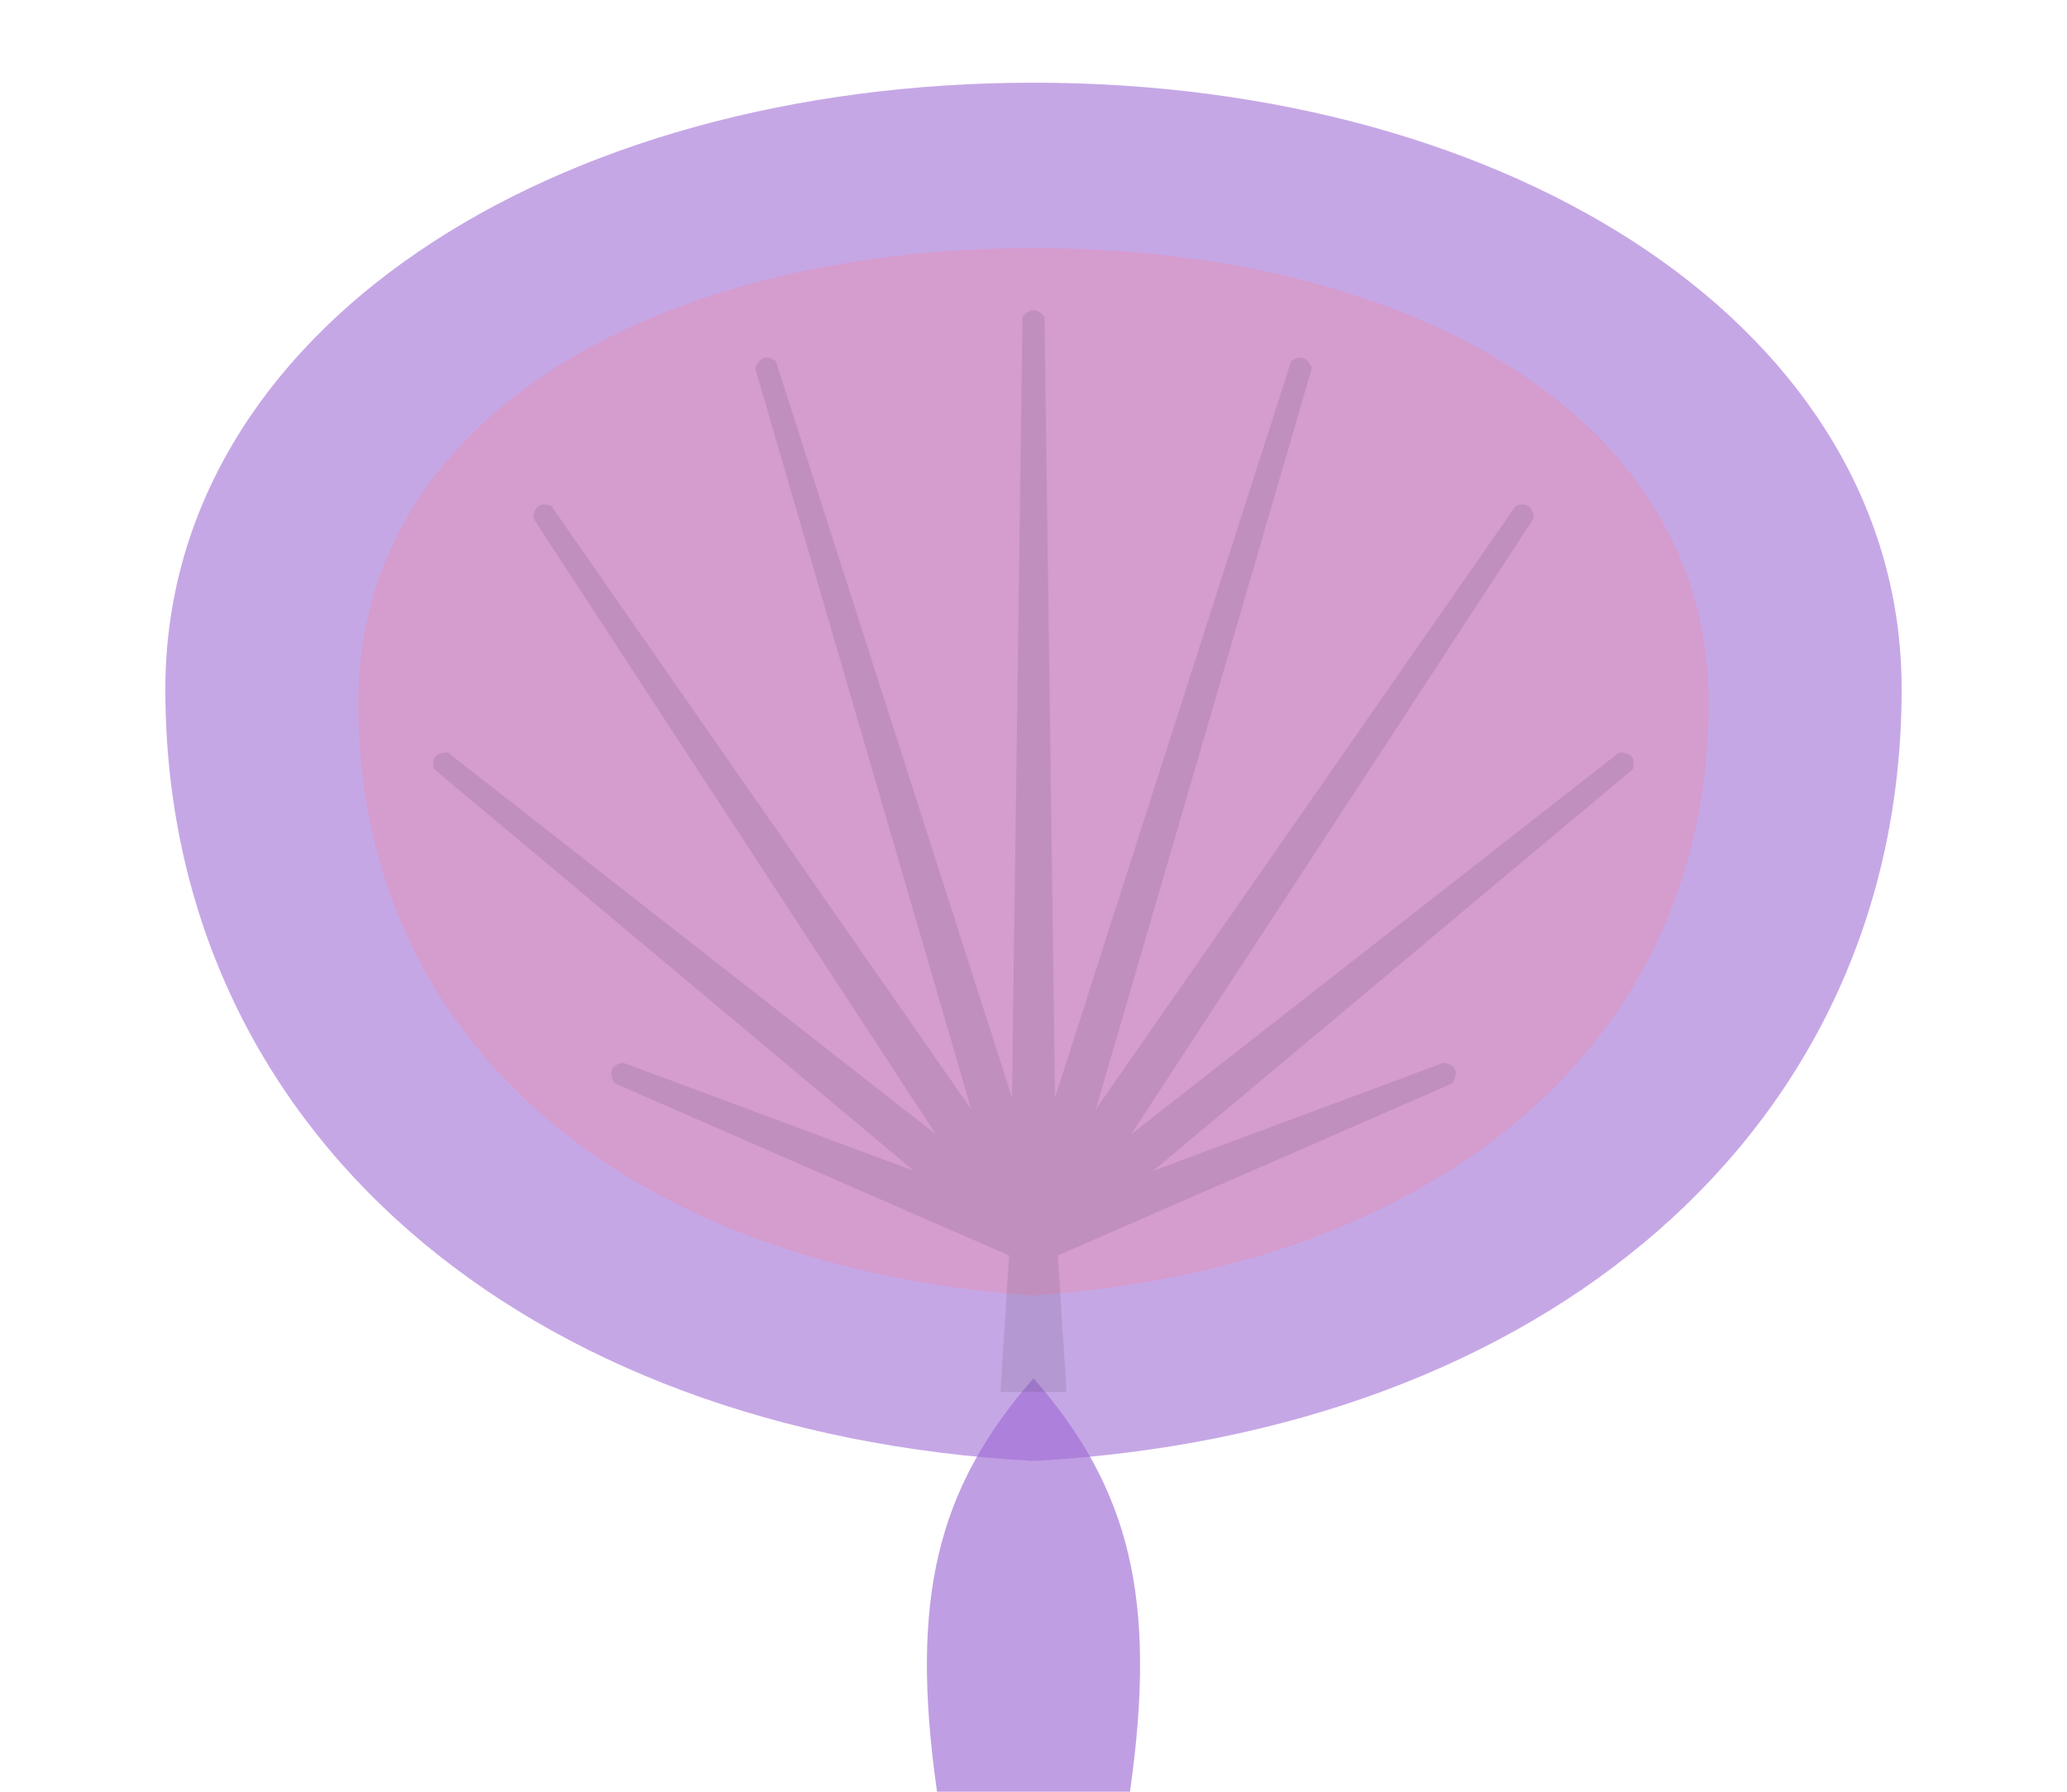
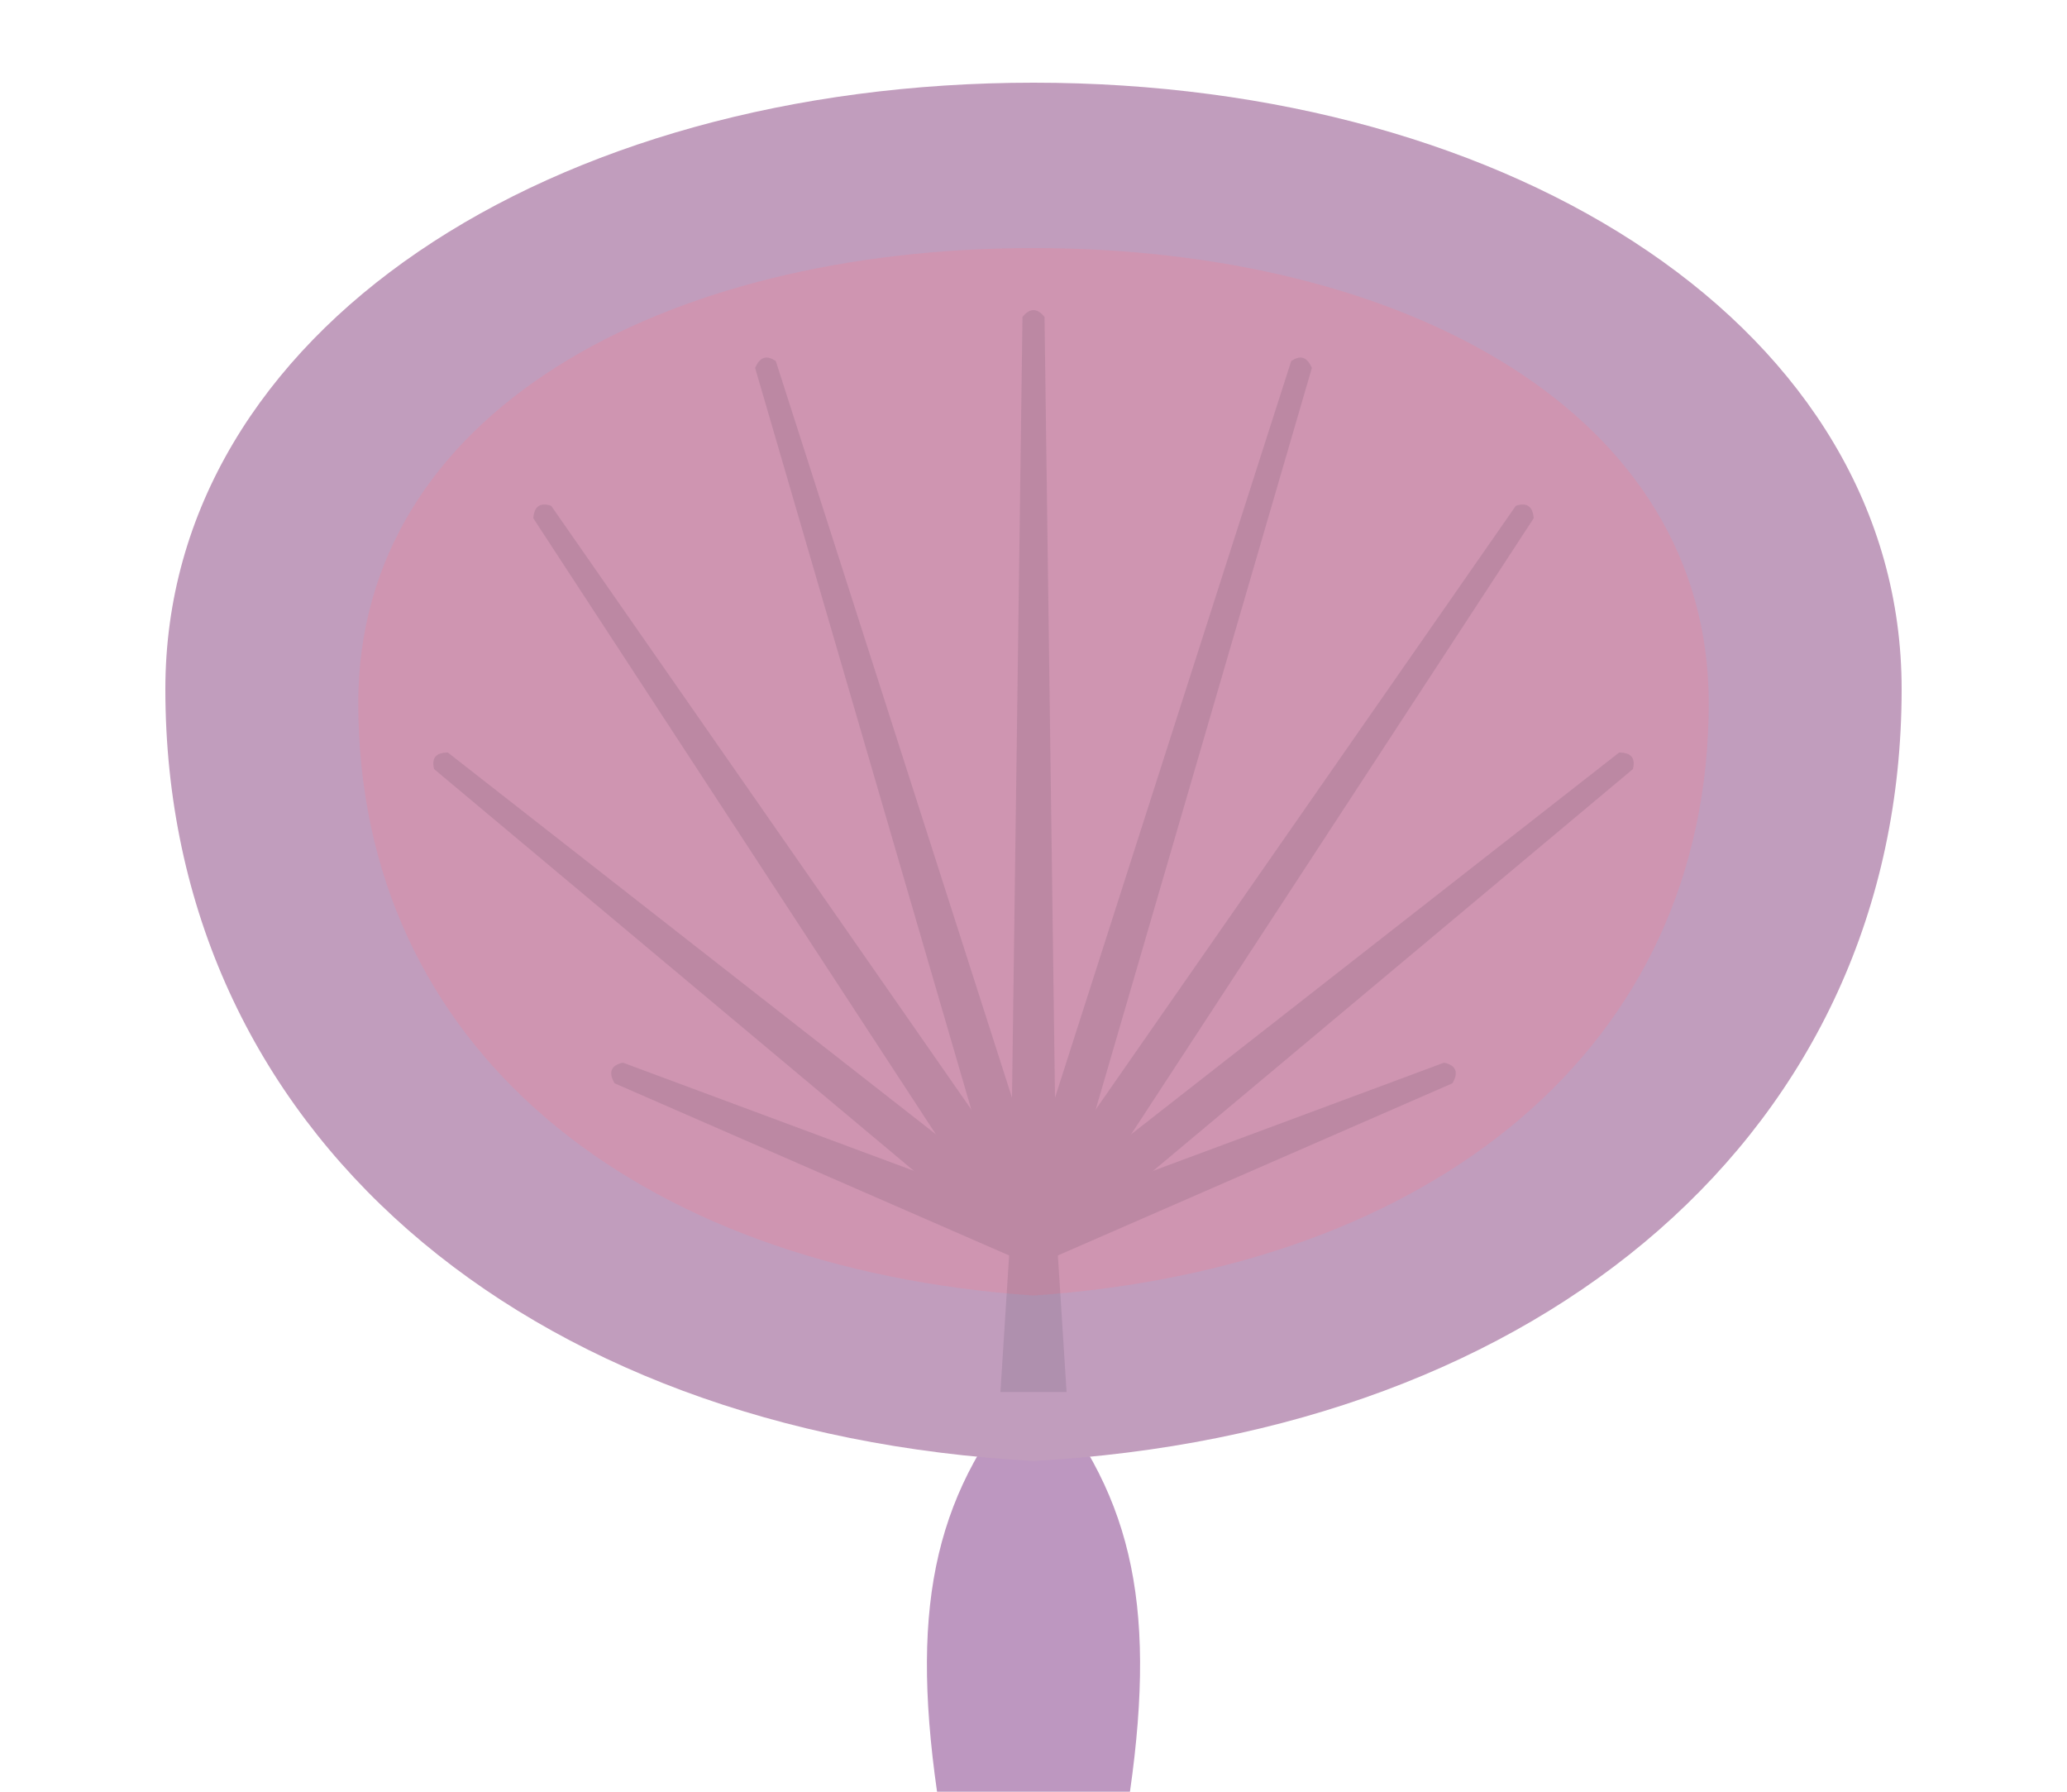
<svg xmlns="http://www.w3.org/2000/svg" viewBox="0 0 150 130">
-   <path d="M68 130 C 66 116, 68 108, 75 100 C 82 108, 84 116, 82 130 Z" fill="#a06cd5" opacity="0.66" />
-   <path d="M75 106 C 38 104, 12 82, 12 50 C 12 24, 40 6, 75 6 C 110 6, 138 24, 138 50            C 138 82, 112 104, 75 106 Z" fill="#a06cd5" opacity="0.6" />
-   <path d="M75 94 C 46 92, 26 76, 26 51 C 26 30, 48 18, 75 18 C 102 18, 124 30, 124 51            C 124 76, 104 92, 75 94 Z" fill="#ff7a8a" opacity="0.26" />
+   <path d="M68 130 C 66 116, 68 108, 75 100 C 82 108, 84 116, 82 130 Z" fill="#bd97c0" />
+   <path d="M75 106 C 38 104, 12 82, 12 50 C 12 24, 40 6, 75 6 C 110 6, 138 24, 138 50            C 138 82, 112 104, 75 106 Z" fill="#c19dbd" />
+   <path d="M75 94 C 46 92, 26 76, 26 51 C 26 30, 48 18, 75 18 C 102 18, 124 30, 124 51            C 124 76, 104 92, 75 94 Z" fill="#cf95b1" />
  <g fill="#2b2b3a" opacity="0.12">
    <path d="M72.6 101 L73.3 90 L76.7 90 L77.4 101 Z" />
    <path d="M75.6 88.4 L45.2 77.1 Q43.9 77.4 44.6 78.6 L74.4 91.6 Z" />
    <path d="M76.1 88.7 L32.5 54.6 Q31.2 54.6 31.5 55.8 L73.9 91.3 Z" />
    <path d="M76.4 89.0 L40.0 36.7 Q38.8 36.3 38.7 37.6 L73.6 91.0 Z" />
    <path d="M76.6 89.5 L56.3 26.2 Q55.3 25.5 54.8 26.7 L73.4 90.5 Z" />
    <path d="M76.7 90.0 L75.8 23.0 Q75.0 22.0 74.2 23.0 L73.3 90.0 Z" />
    <path d="M76.6 90.5 L95.2 26.7 Q94.7 25.5 93.7 26.2 L73.4 89.5 Z" />
    <path d="M76.4 91.0 L111.3 37.6 Q111.2 36.3 110.0 36.7 L73.6 89.0 Z" />
    <path d="M76.1 91.3 L118.5 55.8 Q118.8 54.6 117.5 54.6 L73.9 88.7 Z" />
    <path d="M75.6 91.6 L105.4 78.6 Q106.1 77.4 104.8 77.1 L74.4 88.4 Z" />
  </g>
</svg>
